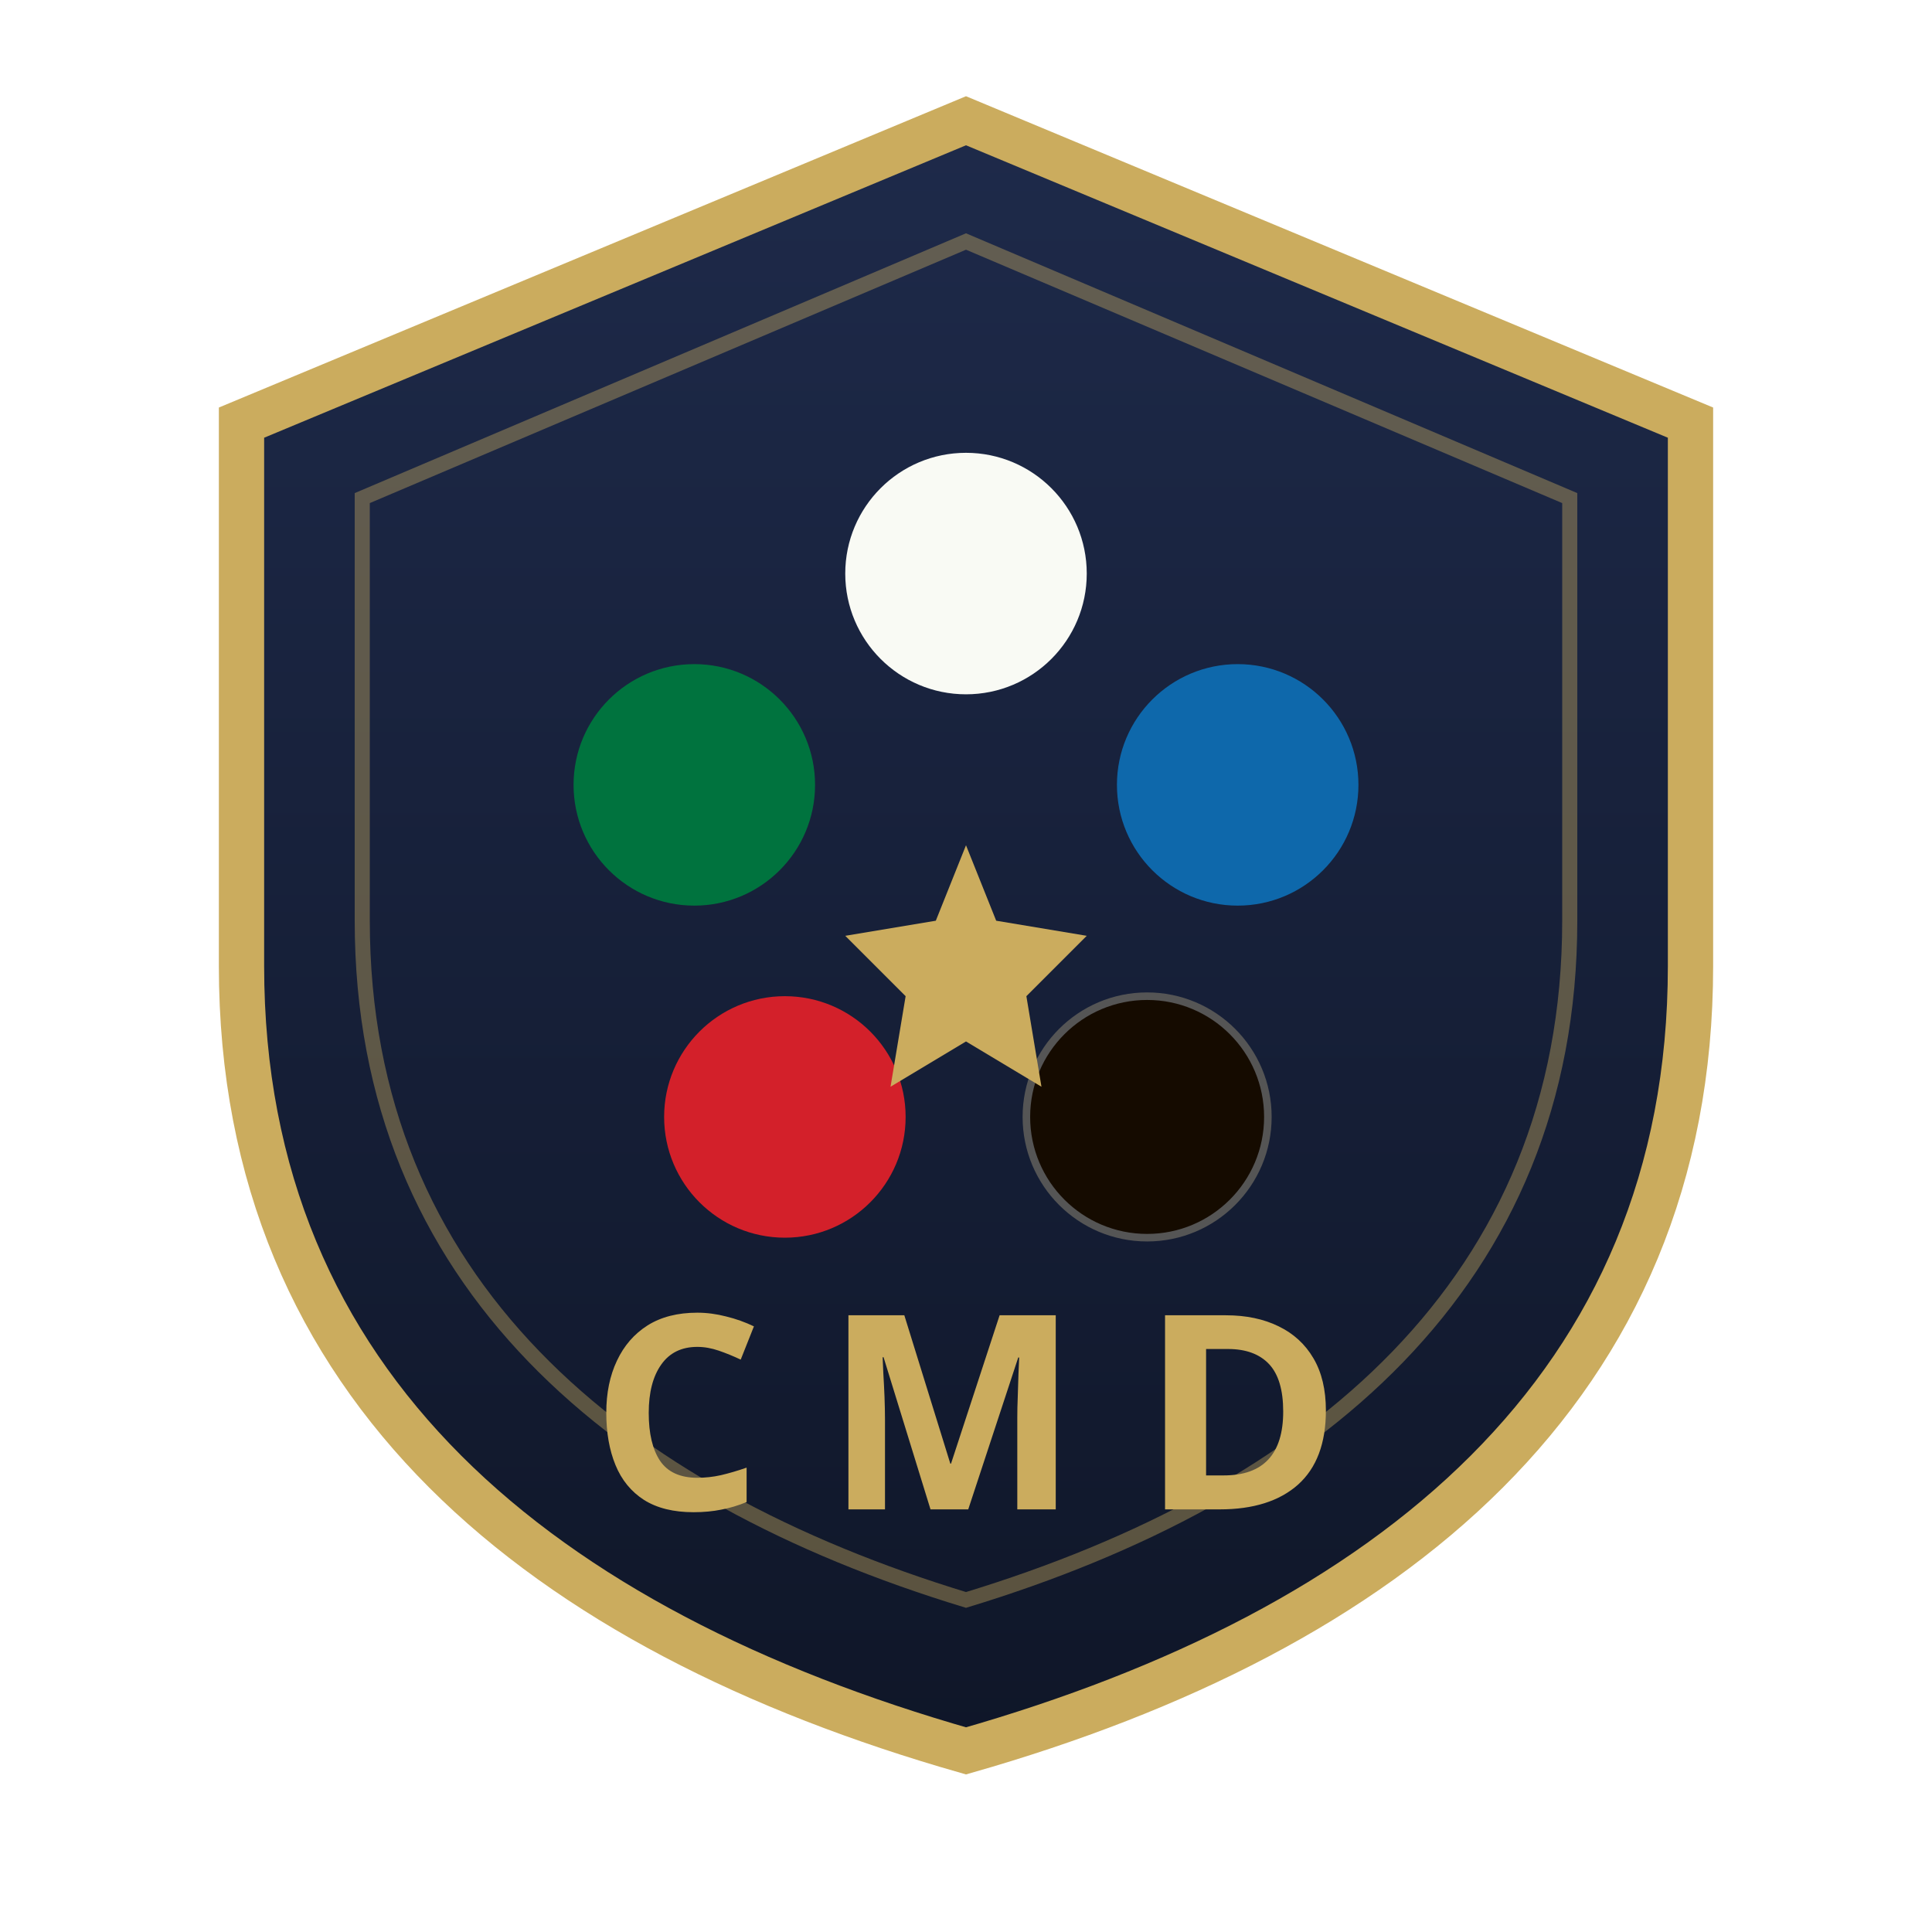
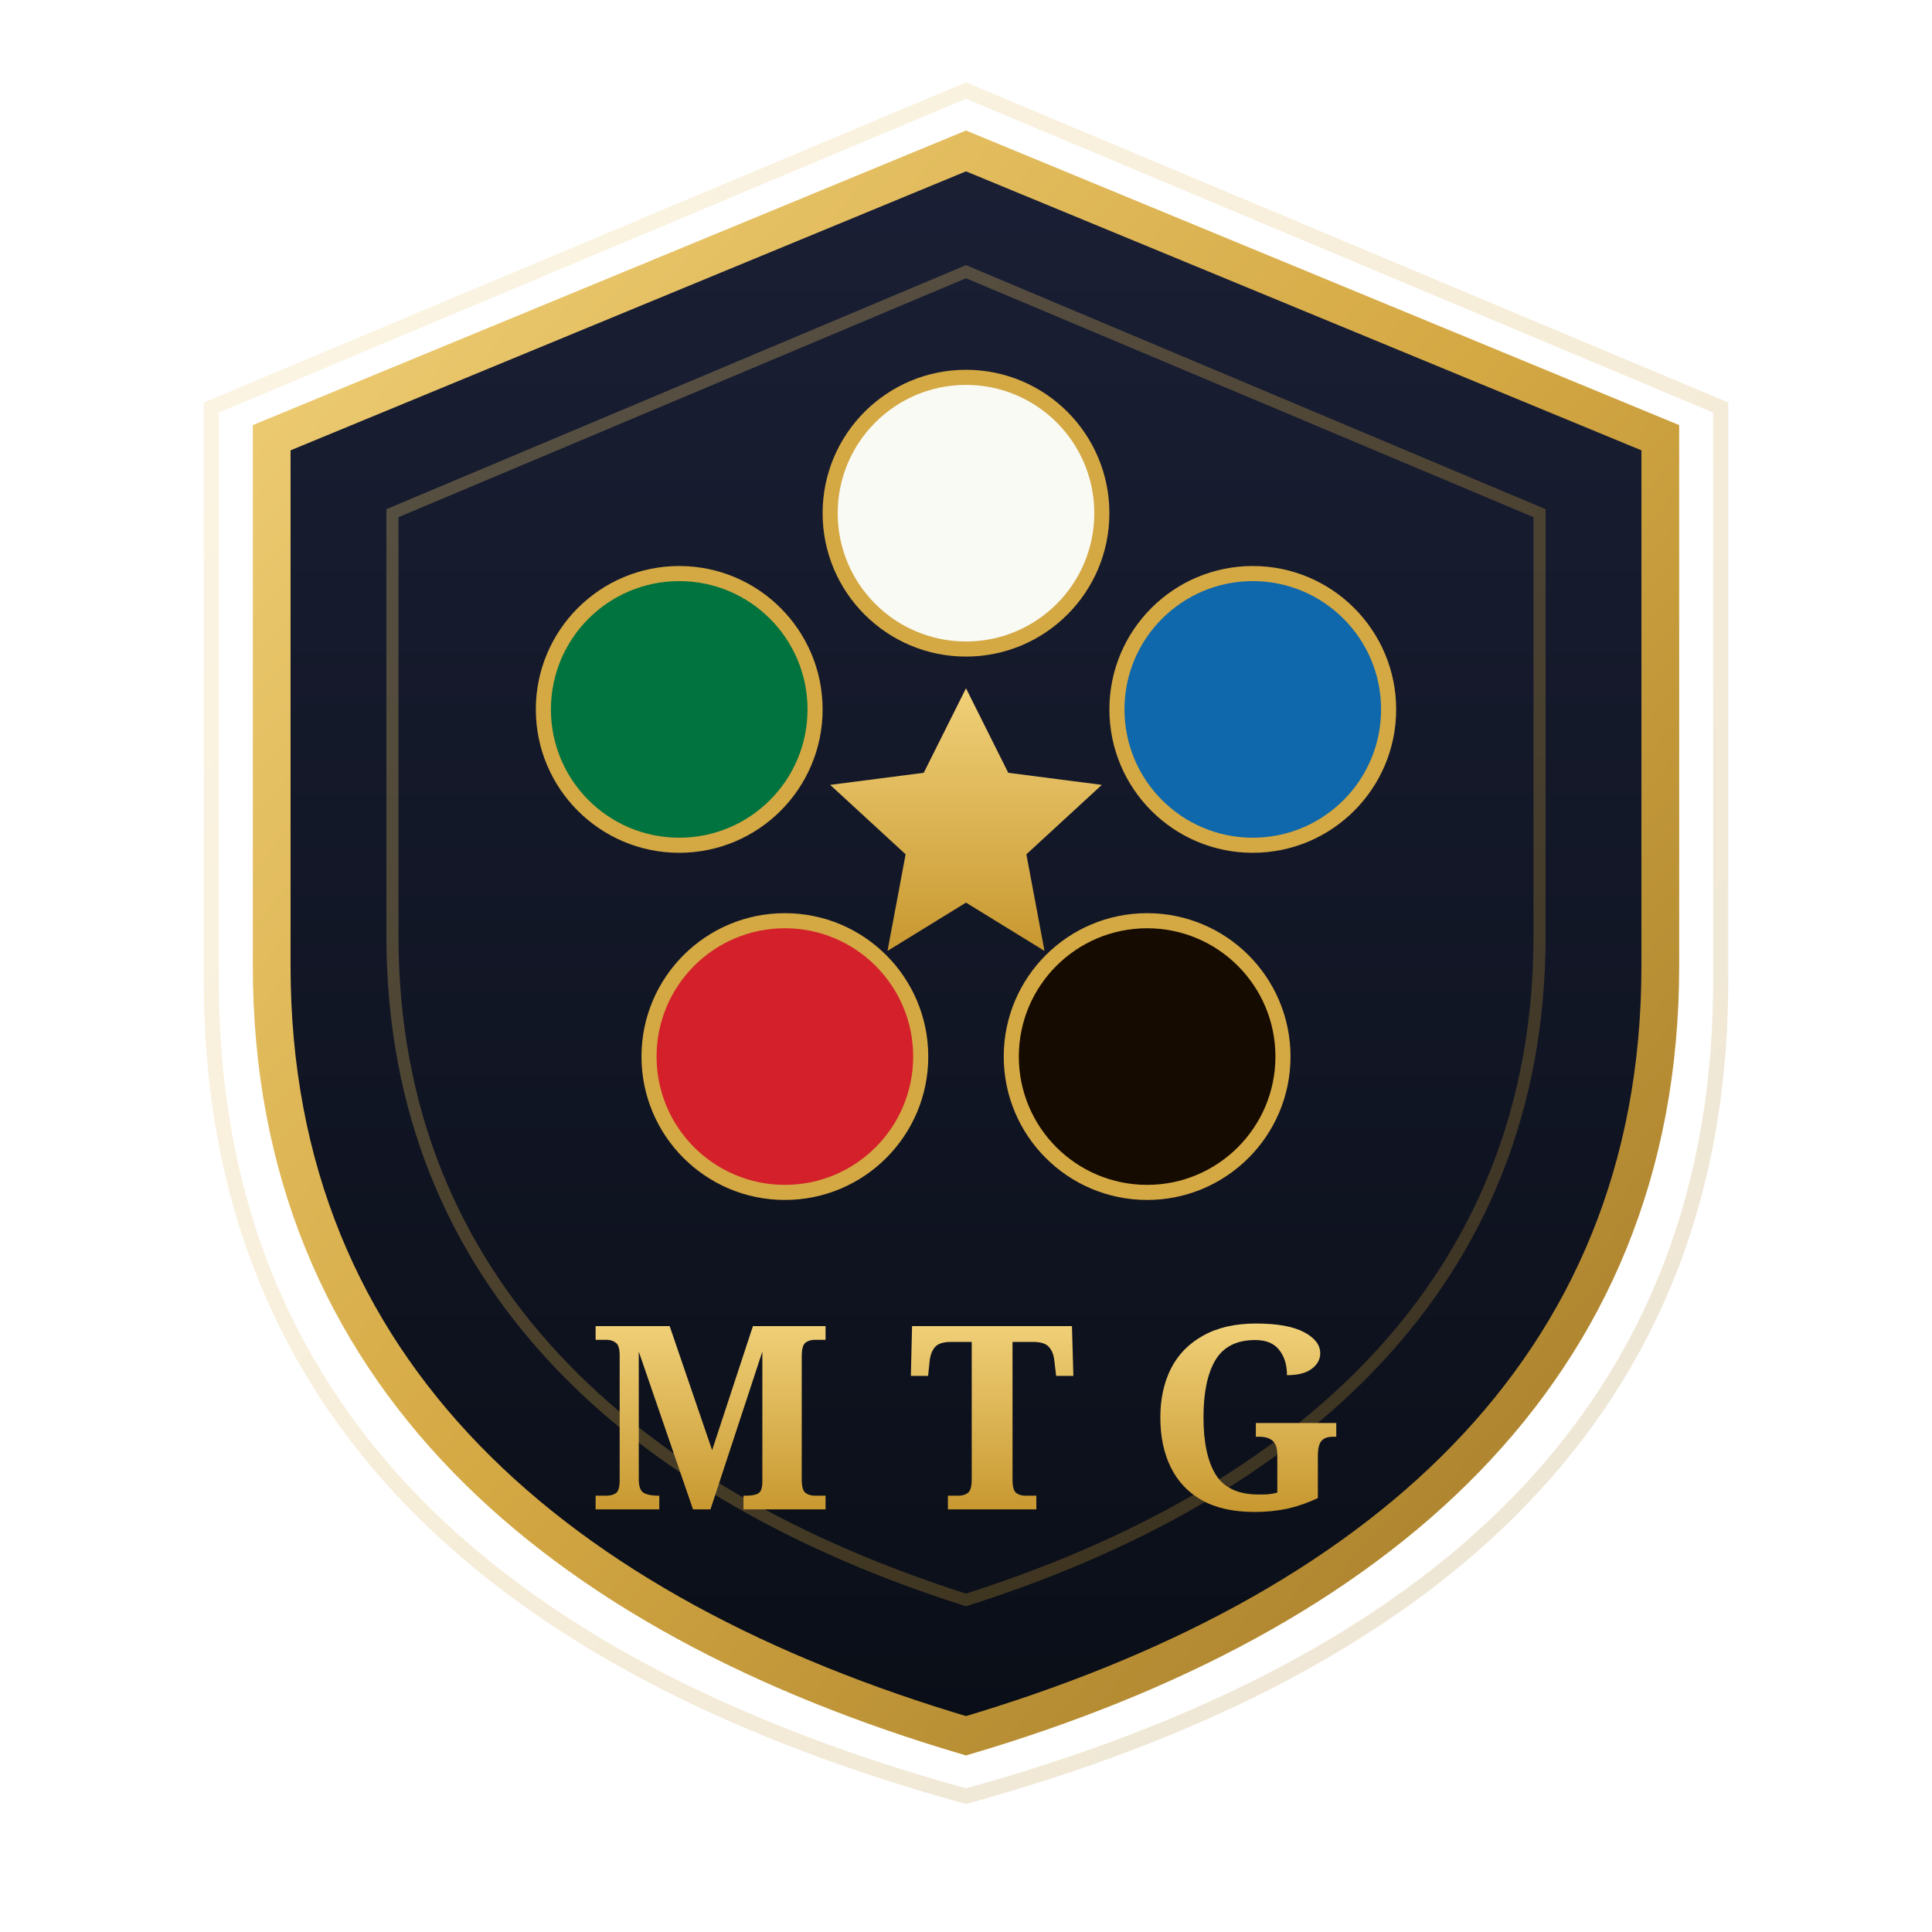
<svg xmlns="http://www.w3.org/2000/svg" viewBox="0 0 128 128">
  <defs>
-     <linearGradient id="shield-grad" x1="0" y1="0" x2="0" y2="1">
-       <stop offset="0%" stop-color="#1e2a4a" />
-       <stop offset="100%" stop-color="#0f1628" />
+     <linearGradient id="shield-bg" x1="0" y1="0" x2="0" y2="1">
+       <stop offset="0%" stop-color="#1a1f35" />
+       <stop offset="100%" stop-color="#0a0e17" />
+     </linearGradient>
+     <linearGradient id="gold-border" x1="0" y1="0" x2="1" y2="1">
+       <stop offset="0%" stop-color="#f0d078" />
+       <stop offset="50%" stop-color="#d4a843" />
+       <stop offset="100%" stop-color="#a07828" />
+     </linearGradient>
+     <linearGradient id="gold-fill" x1="0.5" y1="0" x2="0.5" y2="1">
+       <stop offset="0%" stop-color="#f0d078" />
+       <stop offset="100%" stop-color="#c89830" />
    </linearGradient>
  </defs>
-   <path d="M64 8L16 28v36c0 28 20 44 48 52 28-8 48-24 48-52V28z" fill="url(#shield-grad)" stroke="#CBAC5E" stroke-width="3" />
-   <path d="M64 16L24 33v28c0 24 17 38 40 45 23-7 40-21 40-45V33z" fill="none" stroke="#CBAC5E" stroke-width="1" opacity="0.4" />
-   <circle cx="64" cy="38" r="8" fill="#F9FAF4" />
-   <circle cx="82" cy="52" r="8" fill="#0E68AB" />
-   <circle cx="76" cy="74" r="8" fill="#150B00" stroke="#555" stroke-width="0.5" />
-   <circle cx="52" cy="74" r="8" fill="#D3202A" />
-   <circle cx="46" cy="52" r="8" fill="#00733E" />
-   <polygon points="64,56 66,61 72,62 68,66 69,72 64,69 59,72 60,66 56,62 62,61" fill="#CBAC5E" />
-   <text x="64" y="100" text-anchor="middle" font-size="18" font-weight="900" font-family="system-ui" fill="#CBAC5E" letter-spacing="4">CMD</text>
+   <path d="M64 6L14 27v38c0 30 21 46 50 54 29-8 50-24 50-54V27z" fill="none" stroke="url(#gold-border)" stroke-width="1" opacity="0.2" />
+   <path d="M64 10L18 29v35c0 27 19 43 46 51 27-8 46-24 46-51V29z" fill="url(#shield-bg)" stroke="url(#gold-border)" stroke-width="2.5" />
+   <path d="M64 18L26 34v28c0 23 16 37 38 44 22-7 38-21 38-44V34z" fill="none" stroke="url(#gold-border)" stroke-width="0.8" opacity="0.3" />
+   <circle cx="64" cy="34" r="9" fill="#F9FAF4" stroke="#d4a843" stroke-width="1" />
+   <circle cx="83" cy="47" r="9" fill="#0E68AB" stroke="#d4a843" stroke-width="1" />
+   <circle cx="76" cy="70" r="9" fill="#150B00" stroke="#d4a843" stroke-width="1" />
+   <circle cx="52" cy="70" r="9" fill="#D3202A" stroke="#d4a843" stroke-width="1" />
+   <circle cx="45" cy="47" r="9" fill="#00733E" stroke="#d4a843" stroke-width="1" />
+   <polygon points="64,45.6 66.8,51.2 73,52 68,56.6 69.2,63 64,59.8 58.8,63 60,56.6 55,52 61.2,51.2" fill="url(#gold-fill)" />
+   <text x="64" y="100" text-anchor="middle" font-size="17" font-weight="900" font-family="'Beleren', Georgia, serif" fill="url(#gold-fill)" letter-spacing="5">MTG</text>
</svg>
